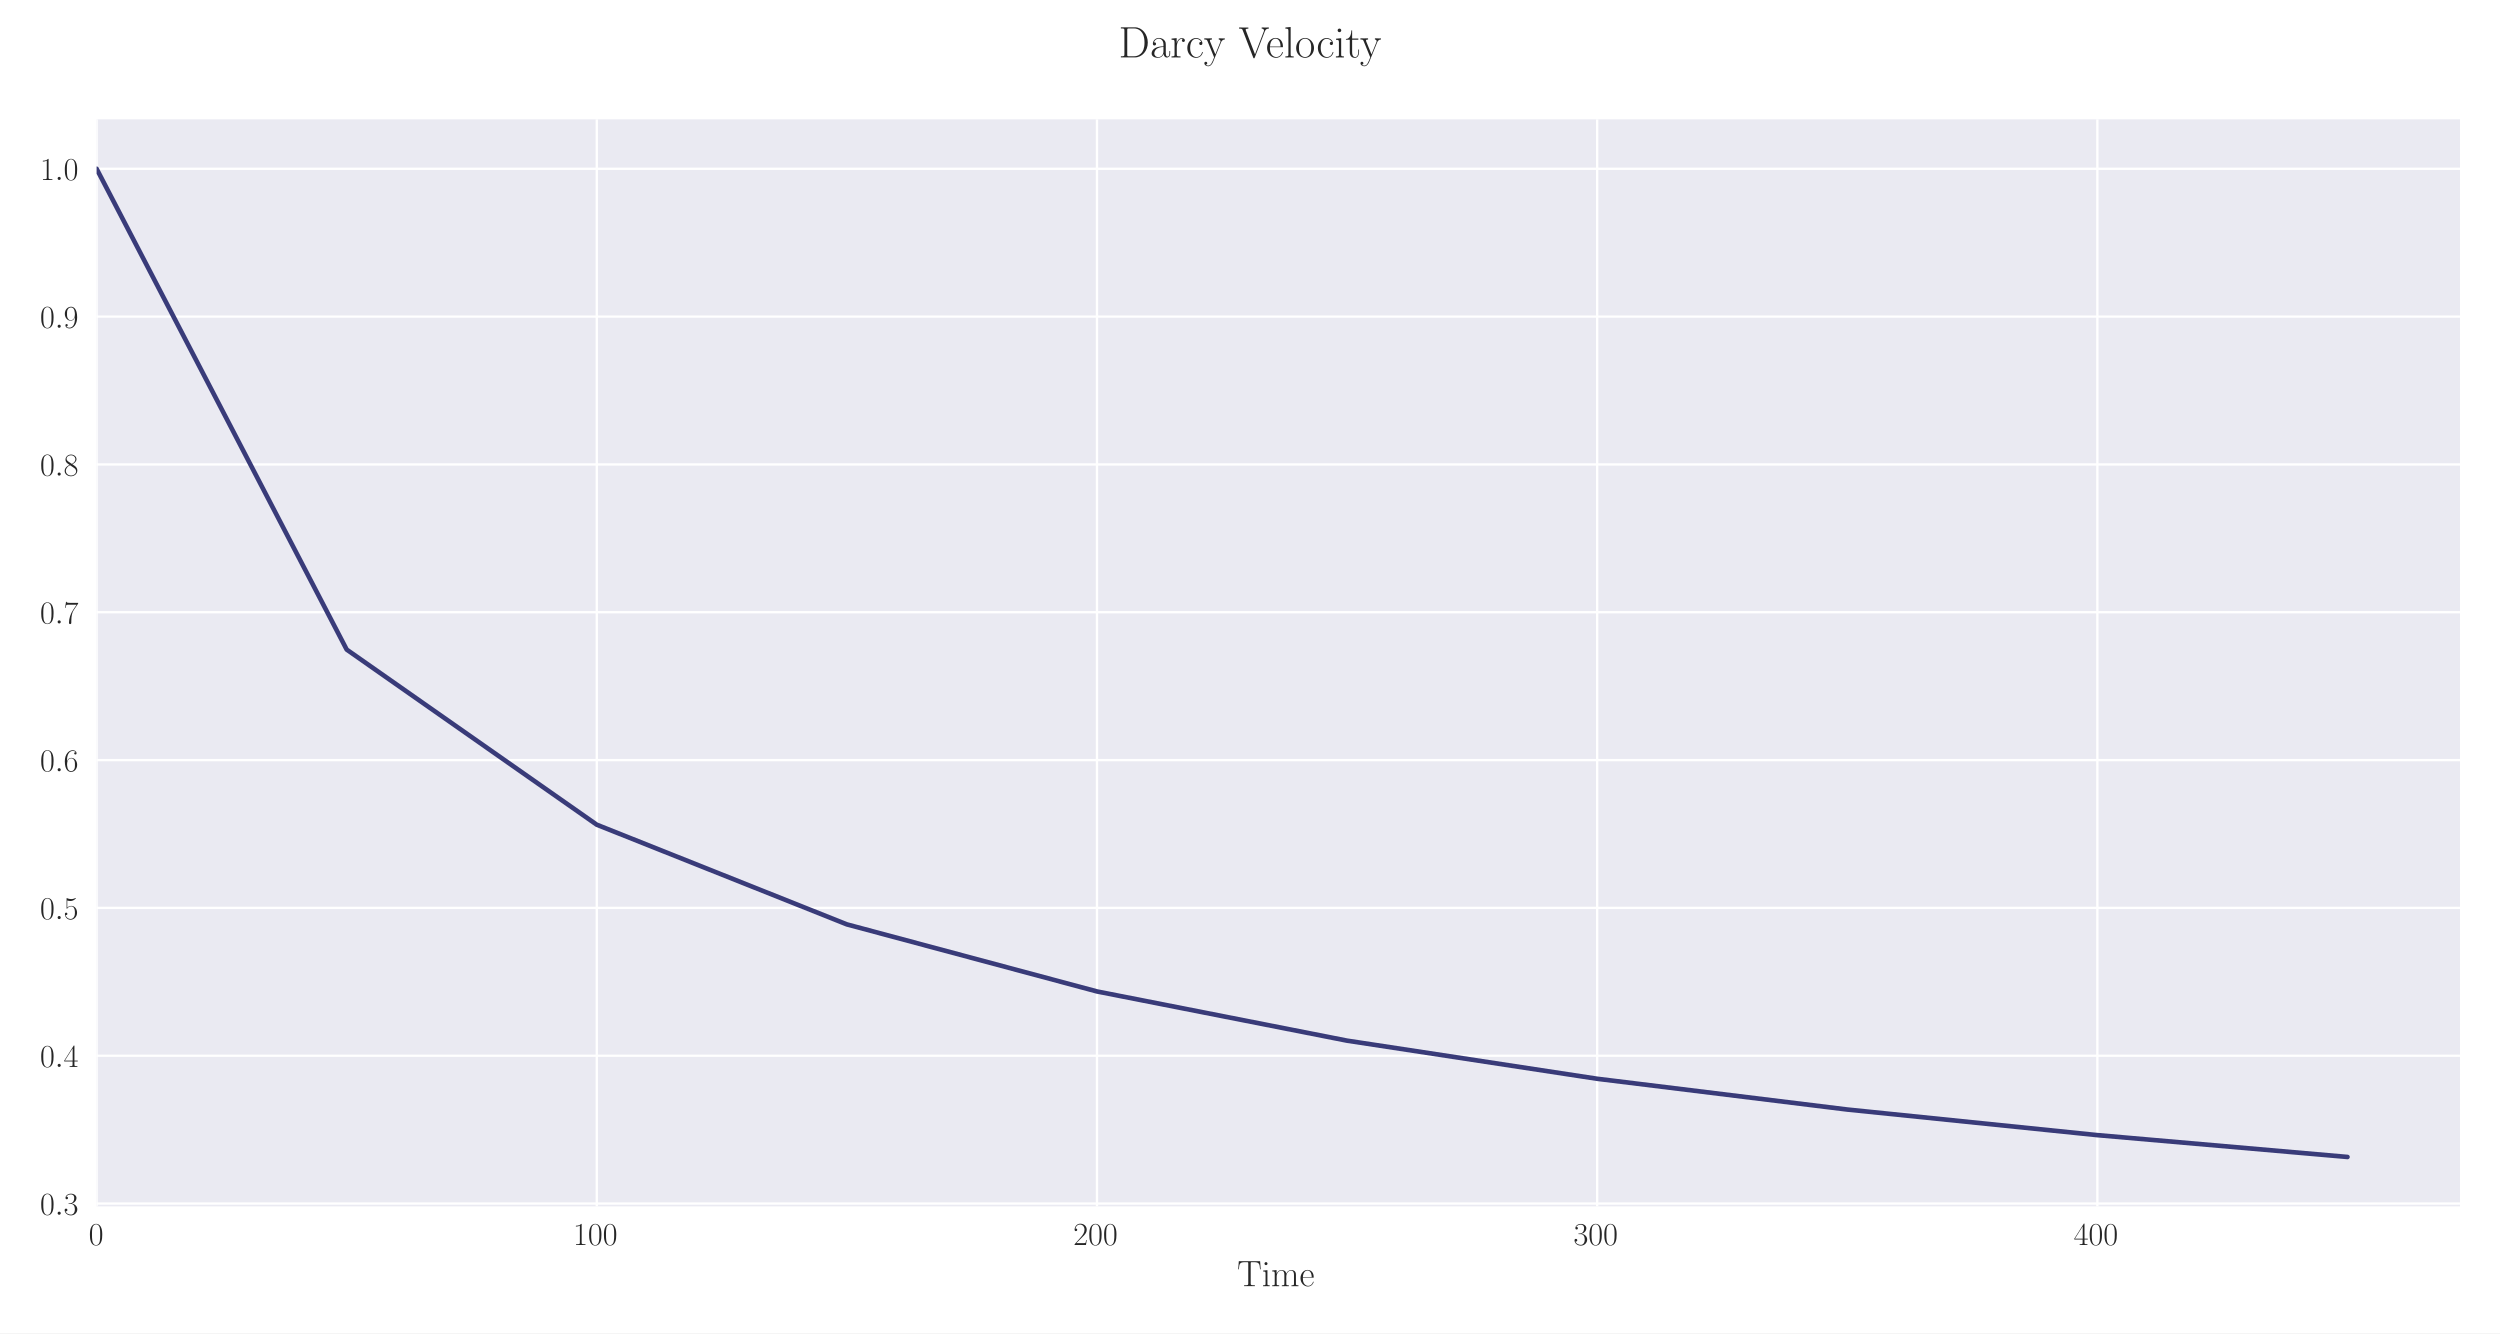
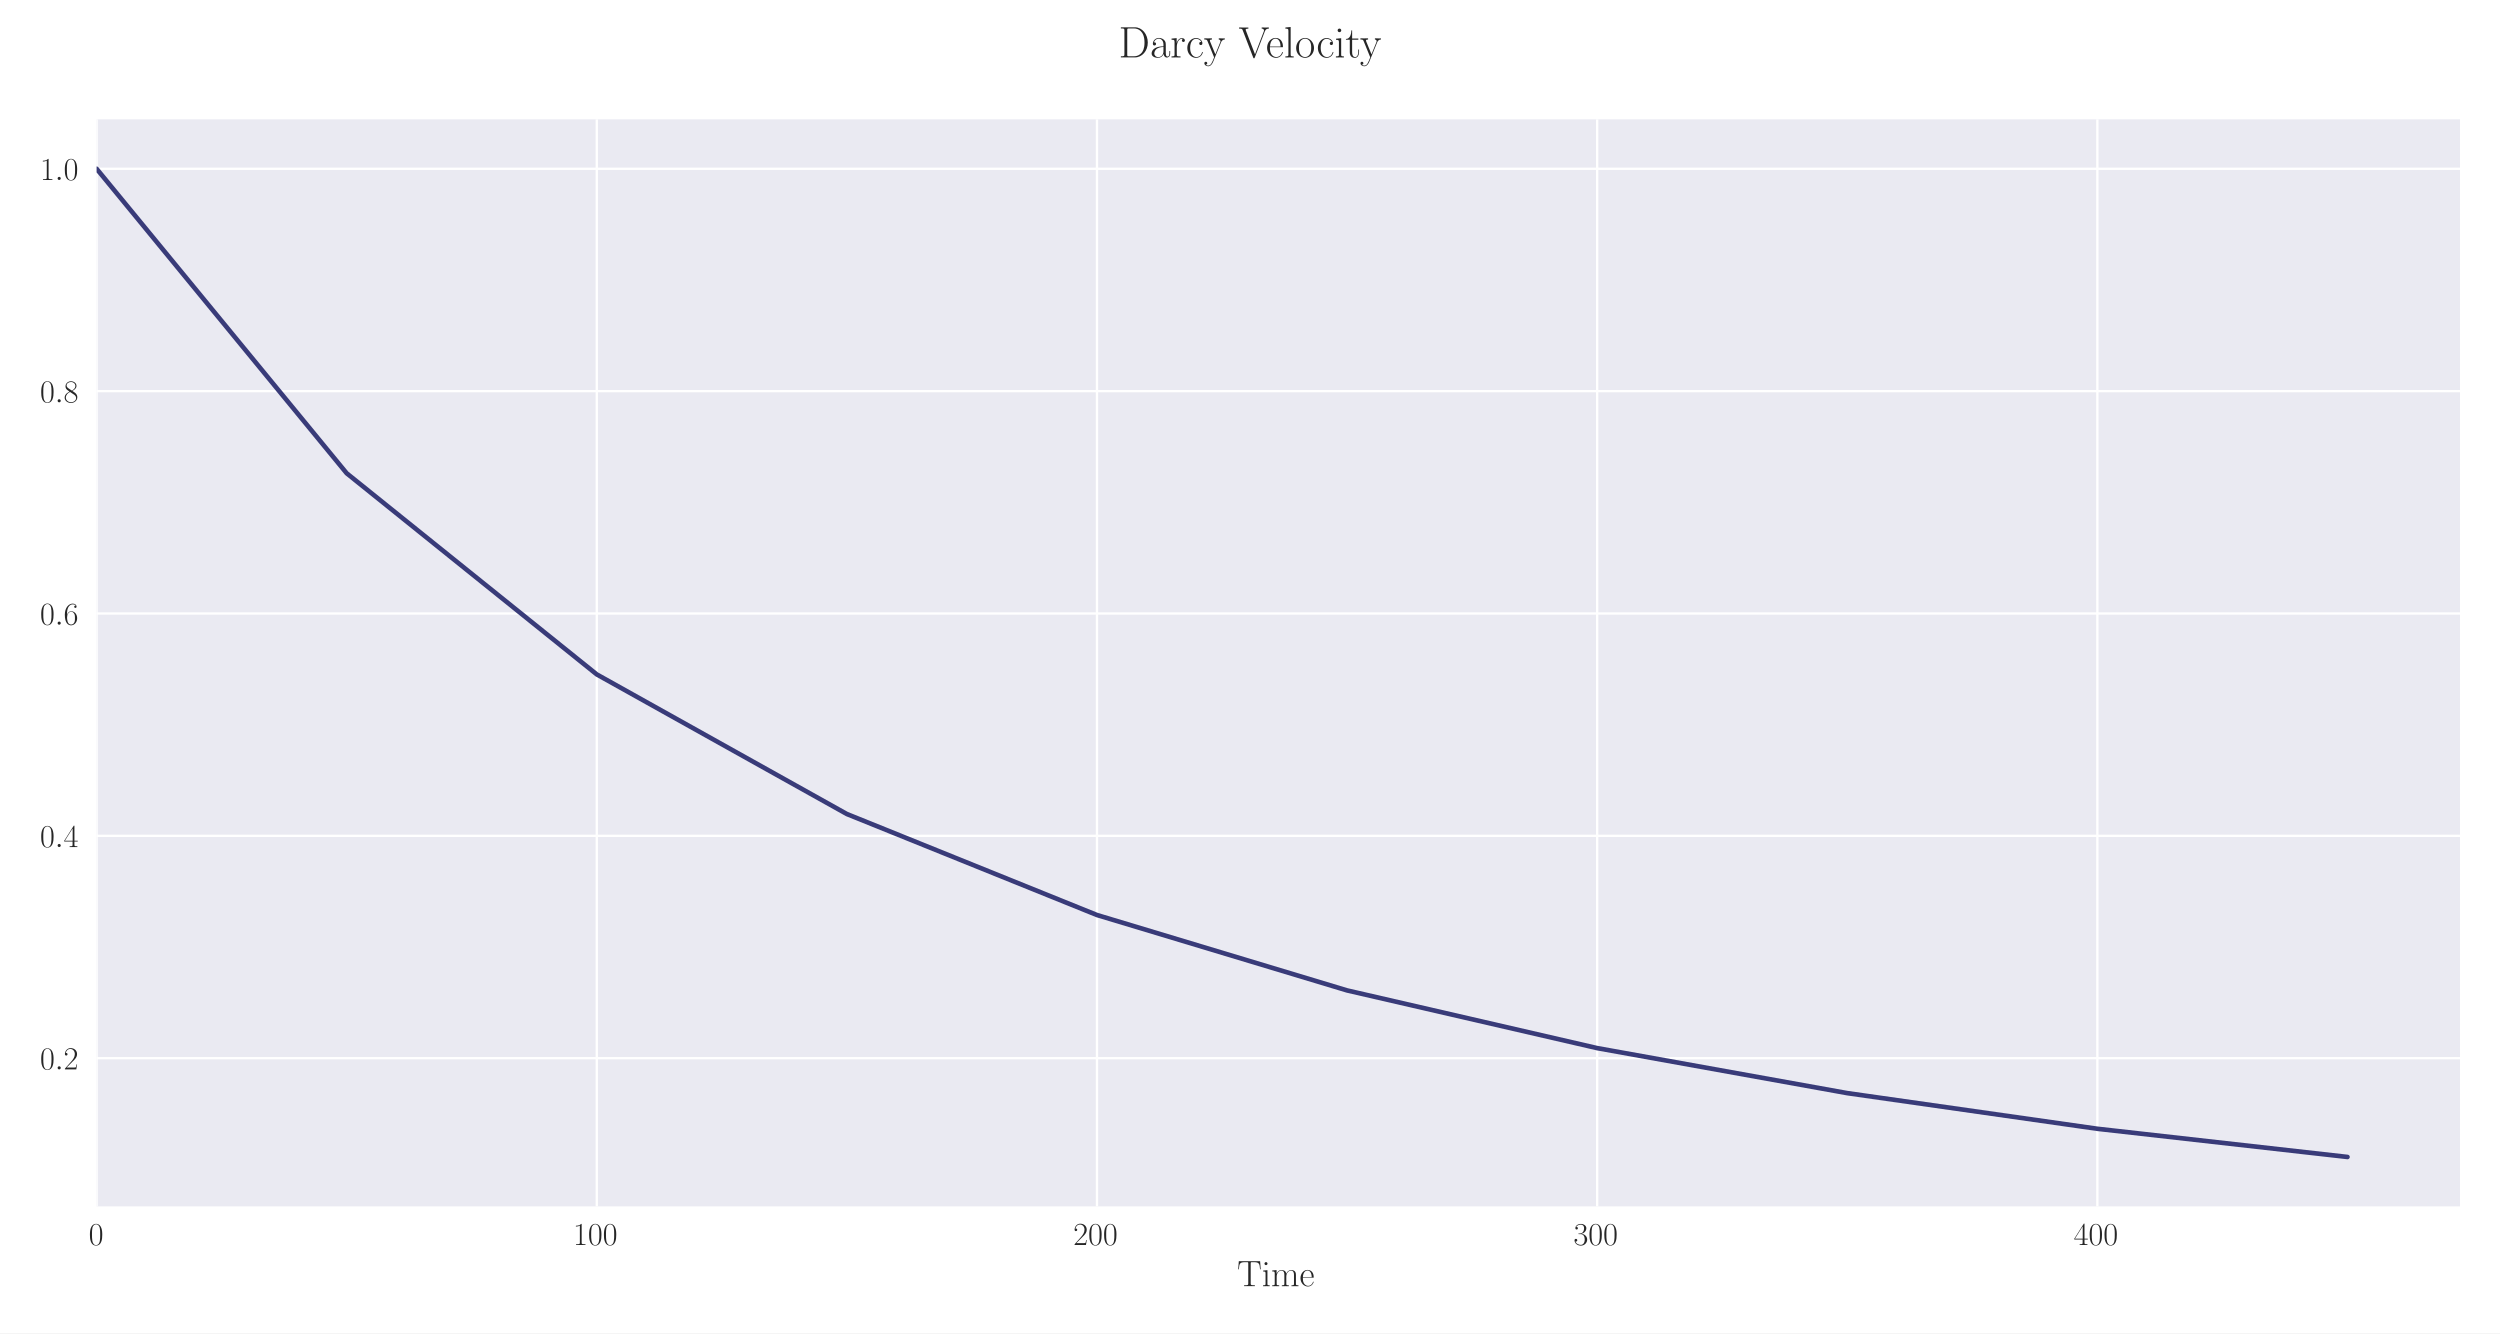
<svg xmlns="http://www.w3.org/2000/svg" xmlns:xlink="http://www.w3.org/1999/xlink" width="1080pt" height="576pt" viewBox="0 0 1080 576" version="1.1">
  <defs>
    <style type="text/css">*{stroke-linejoin: round; stroke-linecap: butt}</style>
  </defs>
  <g id="figure_1">
    <g id="patch_1">
      <path d="M 0 576  L 1080 576  L 1080 0  L 0 0  z " style="fill: #ffffff" />
    </g>
    <g id="axes_1">
      <g id="patch_2">
        <path d="M 41.731 521.153  L 1062.72 521.153  L 1062.72 51.564  L 41.731 51.564  z " style="fill: #eaeaf2" />
      </g>
      <g id="matplotlib.axis_1">
        <g id="xtick_1">
          <g id="line2d_1">
-             <path d="M 41.731 521.153  L 41.731 51.564  " clip-path="url(#pa10966db82)" style="fill: none; stroke: #ffffff; stroke-linecap: round" />
+             <path d="M 41.731 521.153  L 41.731 51.564  " clip-path="url(#p3b021df291)" style="fill: none; stroke: #ffffff; stroke-linecap: round" />
          </g>
          <g id="line2d_2" />
          <g id="text_1">
            <g style="fill: #262626" transform="translate(38.31634 537.8389) scale(0.14 -0.14)">
              <defs>
                <path id="CMR17-30" d="M 2688 2025  C 2688 2416 2682 3080 2413 3591  C 2176 4039 1798 4198 1466 4198  C 1158 4198 768 4058 525 3597  C 269 3118 243 2524 243 2025  C 243 1661 250 1106 448 619  C 723 -39 1216 -128 1466 -128  C 1760 -128 2208 -7 2470 600  C 2662 1042 2688 1559 2688 2025  z M 1466 -26  C 1056 -26 813 325 723 812  C 653 1188 653 1738 653 2096  C 653 2588 653 2997 736 3387  C 858 3929 1216 4096 1466 4096  C 1728 4096 2067 3923 2189 3400  C 2272 3036 2278 2607 2278 2096  C 2278 1680 2278 1169 2202 792  C 2067 95 1690 -26 1466 -26  z " transform="scale(0.015625)" />
              </defs>
              <use xlink:href="#CMR17-30" transform="scale(0.996264)" />
            </g>
          </g>
        </g>
        <g id="xtick_2">
          <g id="line2d_3">
-             <path d="M 257.813 521.153  L 257.813 51.564  " clip-path="url(#pa10966db82)" style="fill: none; stroke: #ffffff; stroke-linecap: round" />
+             <path d="M 257.813 521.153  L 257.813 51.564  " clip-path="url(#p3b021df291)" style="fill: none; stroke: #ffffff; stroke-linecap: round" />
          </g>
          <g id="line2d_4" />
          <g id="text_2">
            <g style="fill: #262626" transform="translate(247.5703 537.8389) scale(0.14 -0.14)">
              <defs>
                <path id="CMR17-31" d="M 1702 4058  C 1702 4192 1696 4192 1606 4192  C 1357 3916 979 3827 621 3827  C 602 3827 570 3827 563 3808  C 557 3795 557 3782 557 3648  C 755 3648 1088 3686 1344 3839  L 1344 461  C 1344 236 1331 160 781 160  L 589 160  L 589 0  C 896 0 1216 0 1523 0  C 1830 0 2150 0 2458 0  L 2458 160  L 2266 160  C 1715 160 1702 230 1702 458  L 1702 4058  z " transform="scale(0.015625)" />
              </defs>
              <use xlink:href="#CMR17-31" transform="scale(0.996264)" />
              <use xlink:href="#CMR17-30" transform="translate(45.69048 0) scale(0.996264)" />
              <use xlink:href="#CMR17-30" transform="translate(91.38095 0) scale(0.996264)" />
            </g>
          </g>
        </g>
        <g id="xtick_3">
          <g id="line2d_5">
-             <path d="M 473.895 521.153  L 473.895 51.564  " clip-path="url(#pa10966db82)" style="fill: none; stroke: #ffffff; stroke-linecap: round" />
+             <path d="M 473.895 521.153  L 473.895 51.564  " clip-path="url(#p3b021df291)" style="fill: none; stroke: #ffffff; stroke-linecap: round" />
          </g>
          <g id="line2d_6" />
          <g id="text_3">
            <g style="fill: #262626" transform="translate(463.6527 537.8389) scale(0.14 -0.14)">
              <defs>
                <path id="CMR17-32" d="M 2669 989  L 2554 989  C 2490 536 2438 459 2413 420  C 2381 369 1920 369 1830 369  L 602 369  C 832 619 1280 1072 1824 1597  C 2214 1967 2669 2402 2669 3035  C 2669 3790 2067 4224 1395 4224  C 691 4224 262 3604 262 3030  C 262 2780 448 2748 525 2748  C 589 2748 781 2787 781 3010  C 781 3207 614 3264 525 3264  C 486 3264 448 3258 422 3245  C 544 3790 915 4058 1306 4058  C 1862 4058 2227 3617 2227 3035  C 2227 2479 1901 2000 1536 1584  L 262 146  L 262 0  L 2515 0  L 2669 989  z " transform="scale(0.015625)" />
              </defs>
              <use xlink:href="#CMR17-32" transform="scale(0.996264)" />
              <use xlink:href="#CMR17-30" transform="translate(45.69048 0) scale(0.996264)" />
              <use xlink:href="#CMR17-30" transform="translate(91.38095 0) scale(0.996264)" />
            </g>
          </g>
        </g>
        <g id="xtick_4">
          <g id="line2d_7">
-             <path d="M 689.978 521.153  L 689.978 51.564  " clip-path="url(#pa10966db82)" style="fill: none; stroke: #ffffff; stroke-linecap: round" />
+             <path d="M 689.978 521.153  L 689.978 51.564  " clip-path="url(#p3b021df291)" style="fill: none; stroke: #ffffff; stroke-linecap: round" />
          </g>
          <g id="line2d_8" />
          <g id="text_4">
            <g style="fill: #262626" transform="translate(679.7351 537.8389) scale(0.14 -0.14)">
              <defs>
                <path id="CMR17-33" d="M 1414 2157  C 1984 2157 2234 1662 2234 1090  C 2234 320 1824 25 1453 25  C 1114 25 563 194 390 693  C 422 680 454 680 486 680  C 640 680 755 782 755 948  C 755 1133 614 1216 486 1216  C 378 1216 211 1165 211 926  C 211 335 787 -128 1466 -128  C 2176 -128 2720 430 2720 1085  C 2720 1707 2208 2157 1600 2227  C 2086 2328 2554 2756 2554 3329  C 2554 3820 2048 4179 1472 4179  C 890 4179 378 3829 378 3329  C 378 3110 544 3072 627 3072  C 762 3072 877 3155 877 3321  C 877 3486 762 3569 627 3569  C 602 3569 570 3569 544 3557  C 730 3959 1235 4032 1459 4032  C 1683 4032 2106 3925 2106 3320  C 2106 3143 2080 2828 1862 2550  C 1670 2304 1453 2304 1242 2284  C 1210 2284 1062 2269 1037 2269  C 992 2263 966 2257 966 2208  C 966 2163 973 2157 1101 2157  L 1414 2157  z " transform="scale(0.015625)" />
              </defs>
              <use xlink:href="#CMR17-33" transform="scale(0.996264)" />
              <use xlink:href="#CMR17-30" transform="translate(45.69048 0) scale(0.996264)" />
              <use xlink:href="#CMR17-30" transform="translate(91.38095 0) scale(0.996264)" />
            </g>
          </g>
        </g>
        <g id="xtick_5">
          <g id="line2d_9">
-             <path d="M 906.06 521.153  L 906.06 51.564  " clip-path="url(#pa10966db82)" style="fill: none; stroke: #ffffff; stroke-linecap: round" />
+             <path d="M 906.06 521.153  L 906.06 51.564  " clip-path="url(#p3b021df291)" style="fill: none; stroke: #ffffff; stroke-linecap: round" />
          </g>
          <g id="line2d_10" />
          <g id="text_5">
            <g style="fill: #262626" transform="translate(895.8175 537.8389) scale(0.14 -0.14)">
              <defs>
                <path id="CMR17-34" d="M 2150 4122  C 2150 4256 2144 4256 2029 4256  L 128 1254  L 128 1088  L 1779 1088  L 1779 457  C 1779 224 1766 160 1318 160  L 1197 160  L 1197 0  C 1402 0 1747 0 1965 0  C 2182 0 2528 0 2733 0  L 2733 160  L 2611 160  C 2163 160 2150 224 2150 457  L 2150 1088  L 2803 1088  L 2803 1254  L 2150 1254  L 2150 4122  z M 1798 3703  L 1798 1254  L 256 1254  L 1798 3703  z " transform="scale(0.015625)" />
              </defs>
              <use xlink:href="#CMR17-34" transform="scale(0.996264)" />
              <use xlink:href="#CMR17-30" transform="translate(45.69048 0) scale(0.996264)" />
              <use xlink:href="#CMR17-30" transform="translate(91.38095 0) scale(0.996264)" />
            </g>
          </g>
        </g>
        <g id="text_6">
          <g style="fill: #262626" transform="translate(534.4495 555.6205) scale(0.16 -0.16)">
            <defs>
              <path id="CMR17-54" d="M 3981 4326  L 288 4326  L 179 2918  L 294 2918  C 378 3976 467 4160 1453 4160  C 1568 4160 1754 4160 1805 4154  C 1926 4135 1926 4058 1926 3912  L 1926 459  C 1926 230 1907 160 1376 160  L 1197 160  L 1197 0  C 1504 0 1824 0 2138 0  C 2451 0 2771 0 3078 0  L 3078 160  L 2899 160  C 2368 160 2349 230 2349 459  L 2349 3912  C 2349 4052 2349 4129 2464 4154  C 2515 4160 2701 4160 2816 4160  C 3795 4160 3891 3976 3974 2918  L 4090 2918  L 3981 4326  z " transform="scale(0.015625)" />
              <path id="CMR17-69" d="M 992 3909  C 992 4049 877 4170 730 4170  C 589 4170 467 4056 467 3909  C 467 3769 582 3648 730 3648  C 870 3648 992 3763 992 3909  z M 243 2706  L 243 2541  C 602 2541 653 2502 653 2197  L 653 427  C 653 184 627 153 218 153  L 218 -13  C 371 0 646 0 806 0  C 960 0 1222 0 1370 -13  L 1370 153  C 992 153 979 191 979 420  L 979 2776  L 243 2706  z " transform="scale(0.015625)" />
              <path id="CMR17-6d" d="M 4326 1933  C 4326 2252 4269 2790 3507 2790  C 3072 2790 2771 2496 2656 2151  L 2650 2151  C 2573 2676 2195 2790 1837 2790  C 1331 2790 1069 2400 973 2144  L 966 2144  L 966 2790  L 211 2720  L 211 2554  C 589 2554 646 2515 646 2208  L 646 428  C 646 184 621 153 211 153  L 211 -13  C 365 0 646 0 813 0  C 979 0 1267 0 1421 -13  L 1421 153  C 1011 153 986 178 986 428  L 986 1658  C 986 2247 1344 2688 1792 2688  C 2266 2688 2317 2266 2317 1958  L 2317 428  C 2317 184 2291 153 1882 153  L 1882 -13  C 2035 0 2317 0 2483 0  C 2650 0 2938 0 3091 -13  L 3091 153  C 2682 153 2656 178 2656 428  L 2656 1658  C 2656 2247 3014 2688 3462 2688  C 3936 2688 3987 2266 3987 1958  L 3987 428  C 3987 184 3962 153 3552 153  L 3552 -13  C 3706 0 3987 0 4154 0  C 4320 0 4608 0 4762 -13  L 4762 153  C 4352 153 4326 178 4326 428  L 4326 1933  z " transform="scale(0.015625)" />
              <path id="CMR17-65" d="M 2438 1472  C 2464 1498 2464 1511 2464 1576  C 2464 2238 2118 2816 1389 2816  C 710 2816 173 2169 173 1383  C 173 551 781 -64 1459 -64  C 2176 -64 2458 607 2458 740  C 2458 784 2419 784 2406 784  C 2362 784 2355 771 2330 696  C 2189 265 1837 51 1504 51  C 1229 51 954 203 781 480  C 582 803 582 1176 582 1472  L 2438 1472  z M 589 1568  C 634 2505 1126 2714 1382 2714  C 1818 2714 2112 2297 2118 1568  L 589 1568  z " transform="scale(0.015625)" />
            </defs>
            <use xlink:href="#CMR17-54" transform="scale(0.996264)" />
            <use xlink:href="#CMR17-69" transform="translate(66.50988 0) scale(0.996264)" />
            <use xlink:href="#CMR17-6d" transform="translate(91.38094 0) scale(0.996264)" />
            <use xlink:href="#CMR17-65" transform="translate(168.3005 0) scale(0.996264)" />
          </g>
        </g>
      </g>
      <g id="matplotlib.axis_2">
        <g id="ytick_1">
          <g id="line2d_11">
-             <path d="M 41.731 519.936  L 1062.72 519.936  " clip-path="url(#pa10966db82)" style="fill: none; stroke: #ffffff; stroke-linecap: round" />
+             <path d="M 41.731 457.141  L 1062.72 457.141  " clip-path="url(#p3b021df291)" style="fill: none; stroke: #ffffff; stroke-linecap: round" />
          </g>
          <g id="line2d_12" />
          <g id="text_7">
-             <g style="fill: #262626" transform="translate(17.28 524.7789) scale(0.14 -0.14)">
+             <g style="fill: #262626" transform="translate(17.28 461.9837) scale(0.14 -0.14)">
              <defs>
                <path id="CMMI12-3a" d="M 1178 307  C 1178 492 1024 619 870 619  C 685 619 557 466 557 313  C 557 128 710 0 864 0  C 1050 0 1178 153 1178 307  z " transform="scale(0.015625)" />
              </defs>
              <use xlink:href="#CMR17-30" transform="scale(0.996264)" />
              <use xlink:href="#CMMI12-3a" transform="translate(45.69048 0) scale(0.996264)" />
-               <use xlink:href="#CMR17-33" transform="translate(72.78765 0) scale(0.996264)" />
+               <use xlink:href="#CMR17-32" transform="translate(72.78765 0) scale(0.996264)" />
            </g>
          </g>
        </g>
        <g id="ytick_2">
          <g id="line2d_13">
-             <path d="M 41.731 456.075  L 1062.72 456.075  " clip-path="url(#pa10966db82)" style="fill: none; stroke: #ffffff; stroke-linecap: round" />
+             <path d="M 41.731 361.083  L 1062.72 361.083  " clip-path="url(#p3b021df291)" style="fill: none; stroke: #ffffff; stroke-linecap: round" />
          </g>
          <g id="line2d_14" />
          <g id="text_8">
-             <g style="fill: #262626" transform="translate(17.28 460.9179) scale(0.14 -0.14)">
+             <g style="fill: #262626" transform="translate(17.28 365.9258) scale(0.14 -0.14)">
              <use xlink:href="#CMR17-30" transform="scale(0.996264)" />
              <use xlink:href="#CMMI12-3a" transform="translate(45.69048 0) scale(0.996264)" />
              <use xlink:href="#CMR17-34" transform="translate(72.78765 0) scale(0.996264)" />
            </g>
          </g>
        </g>
        <g id="ytick_3">
          <g id="line2d_15">
-             <path d="M 41.731 392.214  L 1062.72 392.214  " clip-path="url(#pa10966db82)" style="fill: none; stroke: #ffffff; stroke-linecap: round" />
+             <path d="M 41.731 265.025  L 1062.72 265.025  " clip-path="url(#p3b021df291)" style="fill: none; stroke: #ffffff; stroke-linecap: round" />
          </g>
          <g id="line2d_16" />
          <g id="text_9">
-             <g style="fill: #262626" transform="translate(17.28 397.0569) scale(0.14 -0.14)">
-               <defs>
-                 <path id="CMR17-35" d="M 730 3692  C 794 3666 1056 3584 1325 3584  C 1920 3584 2246 3911 2432 4100  C 2432 4157 2432 4192 2394 4192  C 2387 4192 2374 4192 2323 4163  C 2099 4058 1837 3973 1517 3973  C 1325 3973 1037 3999 723 4139  C 653 4171 640 4171 634 4171  C 602 4171 595 4164 595 4037  L 595 2203  C 595 2089 595 2057 659 2057  C 691 2057 704 2070 736 2114  C 941 2401 1222 2522 1542 2522  C 1766 2522 2246 2382 2246 1289  C 2246 1085 2246 715 2054 421  C 1894 159 1645 25 1370 25  C 947 25 518 320 403 814  C 429 807 480 795 506 795  C 589 795 749 840 749 1038  C 749 1210 627 1280 506 1280  C 358 1280 262 1190 262 1011  C 262 454 704 -128 1382 -128  C 2042 -128 2669 440 2669 1264  C 2669 2030 2170 2624 1549 2624  C 1222 2624 947 2503 730 2274  L 730 3692  z " transform="scale(0.015625)" />
-               </defs>
-               <use xlink:href="#CMR17-30" transform="scale(0.996264)" />
-               <use xlink:href="#CMMI12-3a" transform="translate(45.69048 0) scale(0.996264)" />
-               <use xlink:href="#CMR17-35" transform="translate(72.78765 0) scale(0.996264)" />
+             <g style="fill: #262626" transform="translate(17.28 269.8679) scale(0.14 -0.14)">
+               <defs>
+                 <path id="CMR17-36" d="M 678 2176  C 678 3690 1395 4032 1811 4032  C 1946 4032 2272 4009 2400 3776  C 2298 3776 2106 3776 2106 3553  C 2106 3381 2246 3323 2336 3323  C 2394 3323 2566 3348 2566 3560  C 2566 3954 2246 4179 1805 4179  C 1043 4179 243 3390 243 1984  C 243 253 966 -128 1478 -128  C 2099 -128 2688 427 2688 1283  C 2688 2081 2170 2662 1517 2662  C 1126 2662 838 2407 678 1960  L 678 2176  z M 1478 25  C 691 25 691 1200 691 1436  C 691 1896 909 2560 1504 2560  C 1613 2560 1926 2560 2138 2120  C 2253 1870 2253 1609 2253 1289  C 2253 944 2253 690 2118 434  C 1978 171 1773 25 1478 25  z " transform="scale(0.015625)" />
+               </defs>
+               <use xlink:href="#CMR17-30" transform="scale(0.996264)" />
+               <use xlink:href="#CMMI12-3a" transform="translate(45.69048 0) scale(0.996264)" />
+               <use xlink:href="#CMR17-36" transform="translate(72.78765 0) scale(0.996264)" />
            </g>
          </g>
        </g>
        <g id="ytick_4">
          <g id="line2d_17">
-             <path d="M 41.731 328.353  L 1062.72 328.353  " clip-path="url(#pa10966db82)" style="fill: none; stroke: #ffffff; stroke-linecap: round" />
+             <path d="M 41.731 168.967  L 1062.72 168.967  " clip-path="url(#p3b021df291)" style="fill: none; stroke: #ffffff; stroke-linecap: round" />
          </g>
          <g id="line2d_18" />
          <g id="text_10">
-             <g style="fill: #262626" transform="translate(17.28 333.1959) scale(0.14 -0.14)">
-               <defs>
-                 <path id="CMR17-36" d="M 678 2176  C 678 3690 1395 4032 1811 4032  C 1946 4032 2272 4009 2400 3776  C 2298 3776 2106 3776 2106 3553  C 2106 3381 2246 3323 2336 3323  C 2394 3323 2566 3348 2566 3560  C 2566 3954 2246 4179 1805 4179  C 1043 4179 243 3390 243 1984  C 243 253 966 -128 1478 -128  C 2099 -128 2688 427 2688 1283  C 2688 2081 2170 2662 1517 2662  C 1126 2662 838 2407 678 1960  L 678 2176  z M 1478 25  C 691 25 691 1200 691 1436  C 691 1896 909 2560 1504 2560  C 1613 2560 1926 2560 2138 2120  C 2253 1870 2253 1609 2253 1289  C 2253 944 2253 690 2118 434  C 1978 171 1773 25 1478 25  z " transform="scale(0.015625)" />
-               </defs>
-               <use xlink:href="#CMR17-30" transform="scale(0.996264)" />
-               <use xlink:href="#CMMI12-3a" transform="translate(45.69048 0) scale(0.996264)" />
-               <use xlink:href="#CMR17-36" transform="translate(72.78765 0) scale(0.996264)" />
+             <g style="fill: #262626" transform="translate(17.28 173.8099) scale(0.14 -0.14)">
+               <defs>
+                 <path id="CMR17-38" d="M 1741 2264  C 2144 2467 2554 2773 2554 3263  C 2554 3841 1990 4179 1472 4179  C 890 4179 378 3759 378 3180  C 378 3021 416 2747 666 2505  C 730 2442 998 2251 1171 2130  C 883 1983 211 1634 211 934  C 211 279 838 -128 1459 -128  C 2144 -128 2720 362 2720 1010  C 2720 1590 2330 1857 2074 2029  L 1741 2264  z M 902 2822  C 851 2854 595 3051 595 3351  C 595 3739 998 4032 1459 4032  C 1965 4032 2336 3676 2336 3262  C 2336 2669 1670 2331 1638 2331  C 1632 2331 1626 2331 1574 2370  L 902 2822  z M 2080 1519  C 2176 1449 2483 1240 2483 851  C 2483 381 2010 25 1472 25  C 890 25 448 438 448 940  C 448 1443 838 1862 1280 2060  L 2080 1519  z " transform="scale(0.015625)" />
+               </defs>
+               <use xlink:href="#CMR17-30" transform="scale(0.996264)" />
+               <use xlink:href="#CMMI12-3a" transform="translate(45.69048 0) scale(0.996264)" />
+               <use xlink:href="#CMR17-38" transform="translate(72.78765 0) scale(0.996264)" />
            </g>
          </g>
        </g>
        <g id="ytick_5">
          <g id="line2d_19">
-             <path d="M 41.731 264.492  L 1062.72 264.492  " clip-path="url(#pa10966db82)" style="fill: none; stroke: #ffffff; stroke-linecap: round" />
+             <path d="M 41.731 72.909  L 1062.72 72.909  " clip-path="url(#p3b021df291)" style="fill: none; stroke: #ffffff; stroke-linecap: round" />
          </g>
          <g id="line2d_20" />
          <g id="text_11">
-             <g style="fill: #262626" transform="translate(17.28 269.335) scale(0.14 -0.14)">
-               <defs>
-                 <path id="CMR17-37" d="M 2886 3941  L 2886 4081  L 1382 4081  C 634 4081 621 4165 595 4288  L 480 4288  L 294 3094  L 410 3094  C 429 3215 474 3540 550 3661  C 589 3712 1062 3712 1171 3712  L 2579 3712  L 1869 2661  C 1395 1954 1069 999 1069 165  C 1069 89 1069 -128 1299 -128  C 1530 -128 1530 89 1530 171  L 1530 465  C 1530 1508 1709 2196 2003 2636  L 2886 3941  z " transform="scale(0.015625)" />
-               </defs>
-               <use xlink:href="#CMR17-30" transform="scale(0.996264)" />
-               <use xlink:href="#CMMI12-3a" transform="translate(45.69048 0) scale(0.996264)" />
-               <use xlink:href="#CMR17-37" transform="translate(72.78765 0) scale(0.996264)" />
-             </g>
-           </g>
-         </g>
-         <g id="ytick_6">
-           <g id="line2d_21">
-             <path d="M 41.731 200.631  L 1062.72 200.631  " clip-path="url(#pa10966db82)" style="fill: none; stroke: #ffffff; stroke-linecap: round" />
-           </g>
-           <g id="line2d_22" />
-           <g id="text_12">
-             <g style="fill: #262626" transform="translate(17.28 205.474) scale(0.14 -0.14)">
-               <defs>
-                 <path id="CMR17-38" d="M 1741 2264  C 2144 2467 2554 2773 2554 3263  C 2554 3841 1990 4179 1472 4179  C 890 4179 378 3759 378 3180  C 378 3021 416 2747 666 2505  C 730 2442 998 2251 1171 2130  C 883 1983 211 1634 211 934  C 211 279 838 -128 1459 -128  C 2144 -128 2720 362 2720 1010  C 2720 1590 2330 1857 2074 2029  L 1741 2264  z M 902 2822  C 851 2854 595 3051 595 3351  C 595 3739 998 4032 1459 4032  C 1965 4032 2336 3676 2336 3262  C 2336 2669 1670 2331 1638 2331  C 1632 2331 1626 2331 1574 2370  L 902 2822  z M 2080 1519  C 2176 1449 2483 1240 2483 851  C 2483 381 2010 25 1472 25  C 890 25 448 438 448 940  C 448 1443 838 1862 1280 2060  L 2080 1519  z " transform="scale(0.015625)" />
-               </defs>
-               <use xlink:href="#CMR17-30" transform="scale(0.996264)" />
-               <use xlink:href="#CMMI12-3a" transform="translate(45.69048 0) scale(0.996264)" />
-               <use xlink:href="#CMR17-38" transform="translate(72.78765 0) scale(0.996264)" />
-             </g>
-           </g>
-         </g>
-         <g id="ytick_7">
-           <g id="line2d_23">
-             <path d="M 41.731 136.77  L 1062.72 136.77  " clip-path="url(#pa10966db82)" style="fill: none; stroke: #ffffff; stroke-linecap: round" />
-           </g>
-           <g id="line2d_24" />
-           <g id="text_13">
-             <g style="fill: #262626" transform="translate(17.28 141.613) scale(0.14 -0.14)">
-               <defs>
-                 <path id="CMR17-39" d="M 2253 1864  C 2253 464 1670 31 1190 31  C 1043 31 685 31 538 294  C 704 268 826 357 826 518  C 826 692 685 749 595 749  C 538 749 365 723 365 506  C 365 71 742 -128 1203 -128  C 1939 -128 2688 674 2688 2073  C 2688 3817 1971 4179 1485 4179  C 851 4179 243 3628 243 2778  C 243 1991 762 1408 1414 1408  C 1952 1408 2189 1903 2253 2112  L 2253 1864  z M 1427 1510  C 1254 1510 1011 1542 813 1922  C 678 2169 678 2461 678 2771  C 678 3146 678 3405 858 3684  C 947 3817 1114 4032 1485 4032  C 2240 4032 2240 2885 2240 2632  C 2240 2182 2035 1510 1427 1510  z " transform="scale(0.015625)" />
-               </defs>
-               <use xlink:href="#CMR17-30" transform="scale(0.996264)" />
-               <use xlink:href="#CMMI12-3a" transform="translate(45.69048 0) scale(0.996264)" />
-               <use xlink:href="#CMR17-39" transform="translate(72.78765 0) scale(0.996264)" />
-             </g>
-           </g>
-         </g>
-         <g id="ytick_8">
-           <g id="line2d_25">
-             <path d="M 41.731 72.909  L 1062.72 72.909  " clip-path="url(#pa10966db82)" style="fill: none; stroke: #ffffff; stroke-linecap: round" />
-           </g>
-           <g id="line2d_26" />
-           <g id="text_14">
            <g style="fill: #262626" transform="translate(17.28 77.75201) scale(0.14 -0.14)">
              <use xlink:href="#CMR17-31" transform="scale(0.996264)" />
              <use xlink:href="#CMMI12-3a" transform="translate(45.69048 0) scale(0.996264)" />
              <use xlink:href="#CMR17-30" transform="translate(72.78765 0) scale(0.996264)" />
            </g>
          </g>
        </g>
      </g>
-       <g id="line2d_27">
-         <path d="M 41.731 72.909  L 149.772 280.622  L 257.813 356.282  L 365.854 399.338  L 473.895 428.309  L 581.937 449.568  L 689.978 466.03  L 798.019 479.32  L 906.06 490.379  L 1014.101 499.808  " clip-path="url(#pa10966db82)" style="fill: none; stroke: #393b79; stroke-width: 2; stroke-linecap: round" />
+       <g id="line2d_21">
+         <path d="M 41.731 72.909  L 149.772 204.465  L 257.813 291.35  L 365.854 351.665  L 473.895 395.292  L 581.937 427.863  L 689.978 452.788  L 798.019 472.233  L 906.06 487.634  L 1014.101 499.808  " clip-path="url(#p3b021df291)" style="fill: none; stroke: #393b79; stroke-width: 2; stroke-linecap: round" />
      </g>
      <g id="patch_3">
        <path d="M 41.731 521.153  L 41.731 51.564  " style="fill: none" />
      </g>
      <g id="patch_4">
        <path d="M 1062.72 521.153  L 1062.72 51.564  " style="fill: none" />
      </g>
      <g id="patch_5">
        <path d="M 41.731 521.153  L 1062.72 521.153  " style="fill: none" />
      </g>
      <g id="patch_6">
        <path d="M 41.731 51.564  L 1062.72 51.564  " style="fill: none" />
      </g>
    </g>
-     <g id="text_15">
+     <g id="text_12">
      <g style="fill: #262626" transform="translate(483.2197 24.80352) scale(0.192 -0.192)">
        <defs>
          <path id="CMR17-44" d="M 333 4352  L 333 4186  C 774 4186 845 4186 845 3900  L 845 452  C 845 166 774 166 333 166  L 333 0  L 2368 0  C 3398 0 4224 943 4224 2141  C 4224 3346 3411 4352 2368 4352  L 333 4352  z M 1523 166  C 1267 166 1254 197 1254 414  L 1254 3938  C 1254 4155 1267 4186 1523 4186  L 2240 4186  C 2771 4186 3750 3874 3750 2141  C 3750 1242 3488 879 3366 707  C 3213 510 2848 166 2240 166  L 1523 166  z " transform="scale(0.015625)" />
          <path id="CMR17-61" d="M 2304 1653  C 2304 2072 2304 2294 2035 2543  C 1798 2752 1523 2816 1306 2816  C 800 2816 435 2407 435 1971  C 435 1728 627 1728 666 1728  C 749 1728 896 1778 896 1954  C 896 2112 774 2181 666 2181  C 640 2181 608 2174 589 2168  C 723 2592 1069 2714 1293 2714  C 1613 2714 1965 2429 1965 1885  L 1965 1600  C 1587 1600 1133 1549 774 1357  C 371 1133 256 813 256 570  C 256 77 832 -64 1171 -64  C 1523 -64 1850 139 1990 511  C 2003 233 2182 -18 2464 -18  C 2598 -18 2938 70 2938 567  L 2938 920  L 2822 920  L 2822 562  C 2822 178 2650 128 2566 128  C 2304 128 2304 458 2304 738  L 2304 1653  z M 1965 870  C 1965 317 1568 38 1216 38  C 896 38 646 275 646 570  C 646 761 730 1100 1101 1305  C 1408 1478 1760 1504 1965 1504  L 1965 870  z " transform="scale(0.015625)" />
          <path id="CMR17-72" d="M 960 1497  C 960 2112 1222 2688 1702 2688  C 1747 2688 1792 2682 1837 2662  C 1837 2662 1696 2617 1696 2452  C 1696 2298 1818 2234 1914 2234  C 1990 2234 2131 2279 2131 2458  C 2131 2663 1926 2790 1709 2790  C 1222 2790 1011 2317 947 2093  L 941 2093  L 941 2790  L 198 2720  L 198 2554  C 576 2554 634 2515 634 2208  L 634 428  C 634 184 608 153 198 153  L 198 -13  C 352 0 646 0 813 0  C 998 0 1325 0 1498 -13  L 1498 153  C 1037 153 960 153 960 440  L 960 1497  z " transform="scale(0.015625)" />
          <path id="CMR17-63" d="M 2234 2240  C 2112 2240 1933 2240 1933 2017  C 1933 1838 2080 1787 2163 1787  C 2208 1787 2394 1807 2394 2024  C 2394 2467 1958 2803 1466 2803  C 787 2803 211 2178 211 1363  C 211 516 813 -64 1466 -64  C 2259 -64 2458 677 2458 748  C 2458 774 2451 793 2406 793  C 2362 793 2355 787 2330 703  C 2163 180 1798 51 1523 51  C 1114 51 621 427 621 1369  C 621 2338 1094 2688 1472 2688  C 1722 2688 2093 2573 2234 2240  z " transform="scale(0.015625)" />
          <path id="CMR17-79" d="M 2496 2197  C 2656 2586 2944 2586 3034 2586  L 3034 2752  C 2912 2752 2752 2752 2630 2752  C 2496 2752 2285 2752 2157 2758  L 2157 2592  C 2400 2573 2406 2394 2406 2343  C 2406 2280 2394 2248 2362 2171  L 1664 449  L 902 2306  C 870 2382 870 2426 870 2433  C 870 2573 1018 2586 1171 2586  L 1171 2758  C 1018 2752 742 2752 582 2752  C 410 2752 205 2752 64 2758  L 64 2586  C 410 2586 448 2554 531 2350  L 1485 15  C 1197 -738 1030 -1178 627 -1178  C 557 -1178 397 -1159 282 -1044  C 429 -1031 493 -942 493 -833  C 493 -725 416 -629 288 -629  C 147 -629 77 -725 77 -840  C 77 -1095 339 -1280 627 -1280  C 998 -1280 1229 -922 1357 -604  L 2496 2197  z " transform="scale(0.015625)" />
          <path id="CMR17-56" d="M 3776 3745  C 3834 3886 3936 4160 4365 4160  L 4365 4332  C 4218 4319 4051 4319 3891 4319  C 3738 4319 3475 4319 3328 4332  L 3328 4160  C 3648 4160 3661 3936 3661 3898  C 3661 3827 3642 3783 3622 3732  L 2362 446  L 1043 3886  C 1024 3931 1011 3963 1011 3994  C 1011 4160 1267 4160 1402 4160  L 1402 4319  C 1197 4319 896 4319 685 4319  C 518 4319 218 4319 64 4332  L 64 4160  C 435 4160 506 4135 582 3931  L 2106 -26  C 2138 -115 2144 -128 2214 -128  C 2285 -128 2291 -115 2323 -26  L 3776 3745  z " transform="scale(0.015625)" />
          <path id="CMR17-6c" d="M 979 4396  L 218 4326  L 218 4160  C 595 4160 653 4122 653 3817  L 653 426  C 653 184 627 153 218 153  L 218 -13  C 371 0 653 0 813 0  C 979 0 1261 0 1414 -13  L 1414 153  C 1005 153 979 178 979 426  L 979 4396  z " transform="scale(0.015625)" />
          <path id="CMR17-6f" d="M 2758 1356  C 2758 2176 2163 2816 1466 2816  C 768 2816 173 2176 173 1356  C 173 551 768 -64 1466 -64  C 2163 -64 2758 551 2758 1356  z M 1466 51  C 1165 51 909 230 762 480  C 602 767 582 1126 582 1408  C 582 1677 595 2010 762 2298  C 890 2509 1139 2714 1466 2714  C 1754 2714 1997 2554 2150 2330  C 2349 2029 2349 1607 2349 1408  C 2349 1158 2336 775 2163 467  C 1984 173 1709 51 1466 51  z " transform="scale(0.015625)" />
          <path id="CMR17-74" d="M 966 2560  L 1862 2560  L 1862 2725  L 966 2725  L 966 3904  L 851 3904  C 838 3245 614 2668 70 2668  L 70 2560  L 627 2560  L 627 771  C 627 650 627 -64 1370 -64  C 1747 -64 1965 306 1965 777  L 1965 1140  L 1850 1140  L 1850 783  C 1850 344 1677 51 1408 51  C 1222 51 966 178 966 758  L 966 2560  z " transform="scale(0.015625)" />
        </defs>
        <use xlink:href="#CMR17-44" transform="scale(0.996264)" />
        <use xlink:href="#CMR17-61" transform="translate(70.39356 0) scale(0.996264)" />
        <use xlink:href="#CMR17-72" transform="translate(116.084 0) scale(0.996264)" />
        <use xlink:href="#CMR17-63" transform="translate(151.3648 0) scale(0.996264)" />
        <use xlink:href="#CMR17-79" transform="translate(191.8505 0) scale(0.996264)" />
        <use xlink:href="#CMR17-56" transform="translate(270.2193 0) scale(0.996264)" />
        <use xlink:href="#CMR17-65" transform="translate(331.4845 0) scale(0.996264)" />
        <use xlink:href="#CMR17-6c" transform="translate(371.9702 0) scale(0.996264)" />
        <use xlink:href="#CMR17-6f" transform="translate(396.8412 0) scale(0.996264)" />
        <use xlink:href="#CMR17-63" transform="translate(445.1342 0) scale(0.996264)" />
        <use xlink:href="#CMR17-69" transform="translate(485.6198 0) scale(0.996264)" />
        <use xlink:href="#CMR17-74" transform="translate(510.4909 0) scale(0.996264)" />
        <use xlink:href="#CMR17-79" transform="translate(543.1692 0) scale(0.996264)" />
      </g>
    </g>
  </g>
  <defs>
-     <clipPath id="pa10966db82">
+     <clipPath id="p3b021df291">
      <rect x="41.731" y="51.564" width="1020.989" height="469.589" />
    </clipPath>
  </defs>
</svg>
